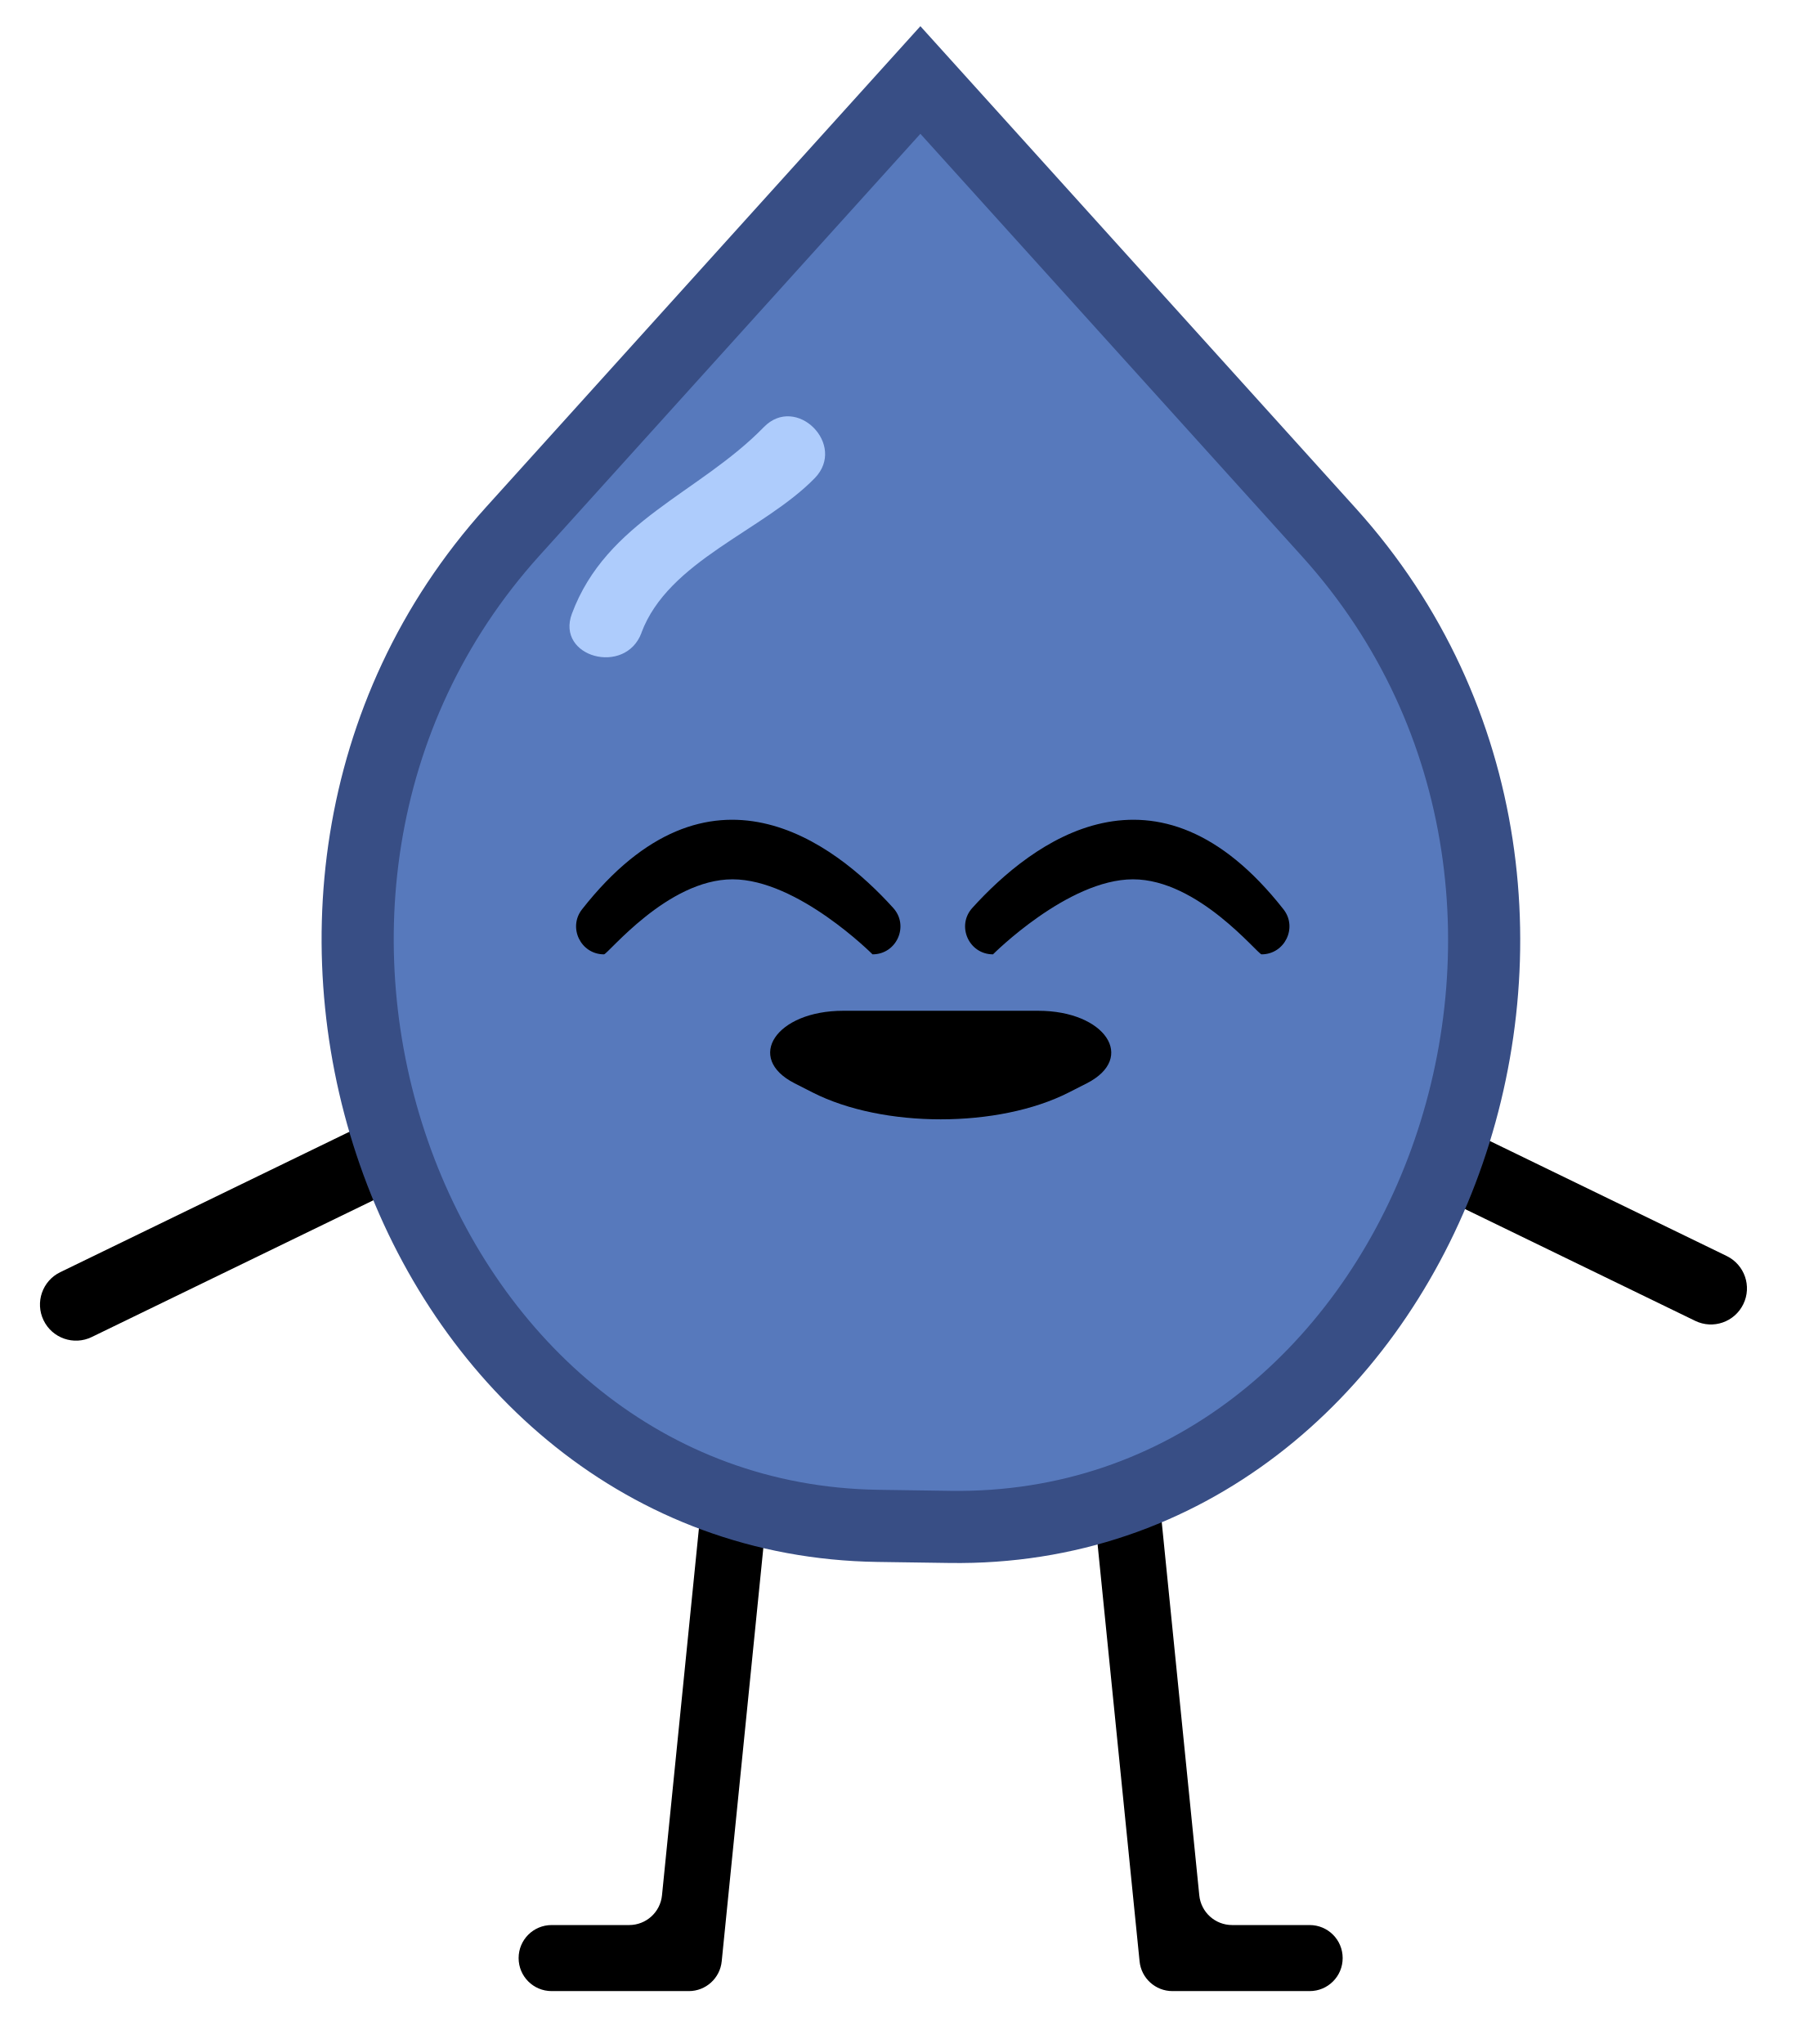
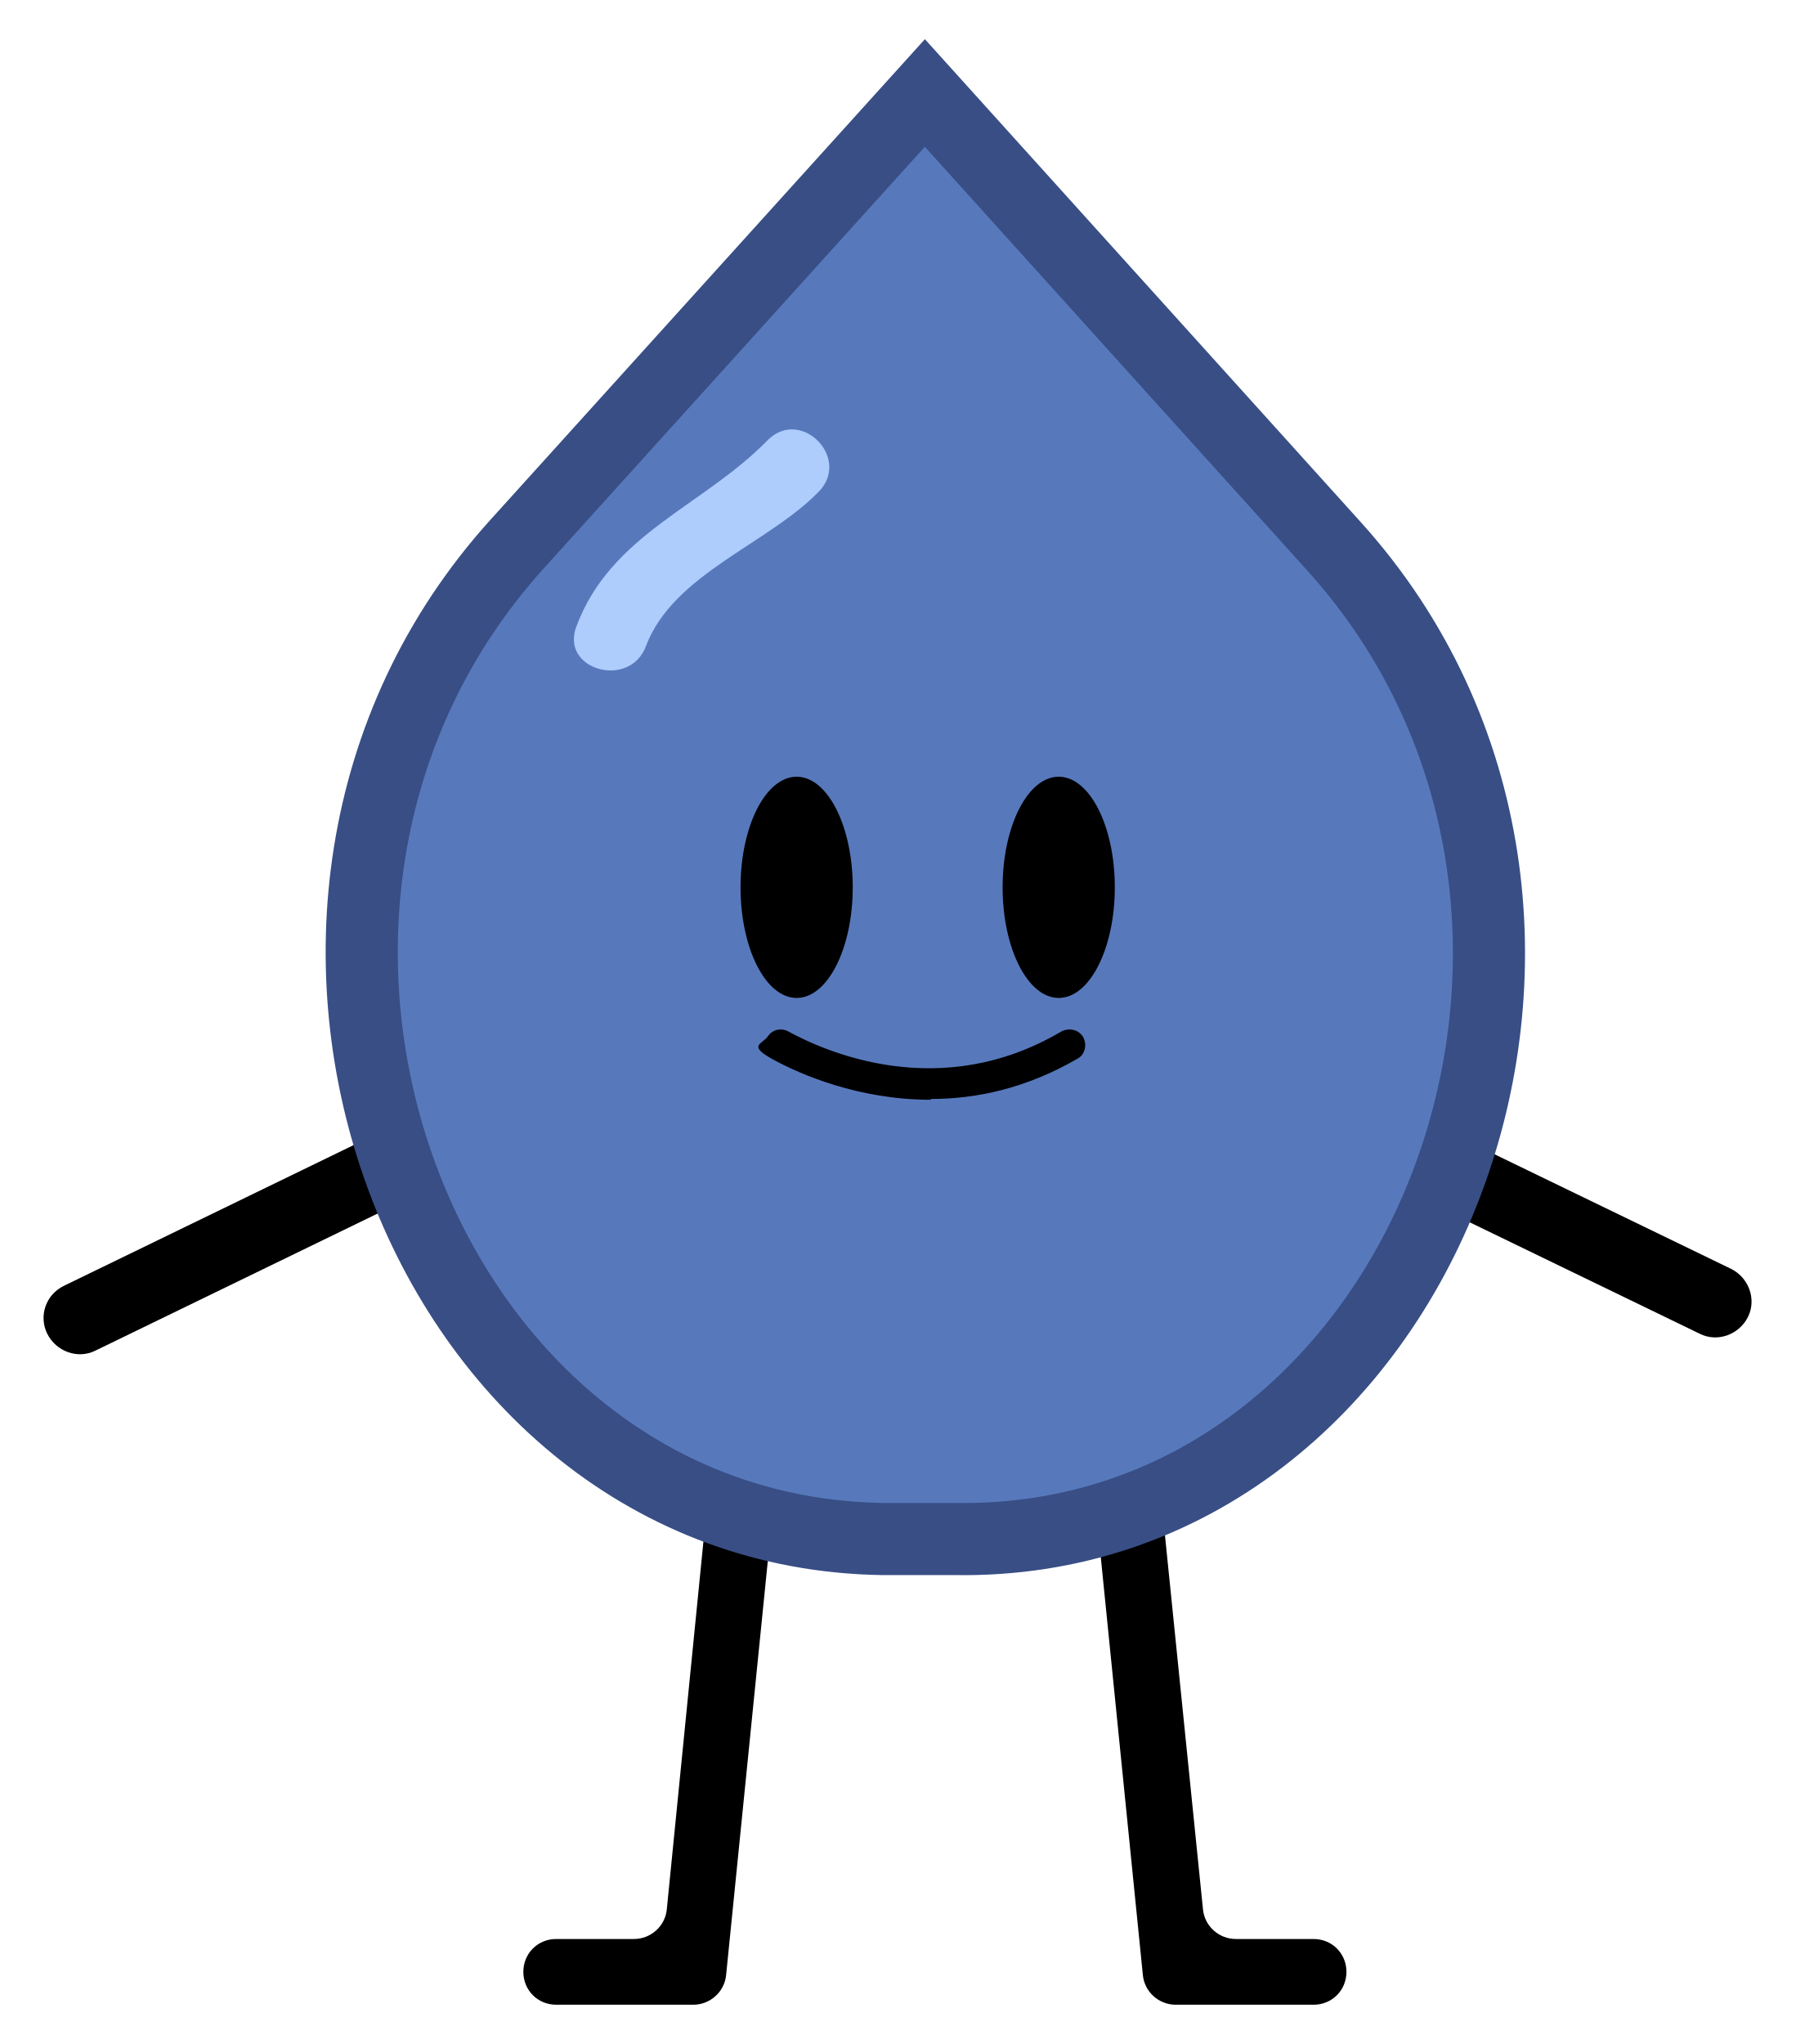
- <svg xmlns="http://www.w3.org/2000/svg" id="Layer_1" data-name="Layer 1" viewBox="0 0 224 255">
+ <svg xmlns="http://www.w3.org/2000/svg" id="Layer_1" version="1.1" viewBox="0 0 224 255">
  <defs>
    <style>
-       .cls-1 {
+       .st0 {
        fill: #aeccfc;
      }

-       .cls-2 {
+       .st1 {
        fill: #5779bc;
        stroke: #384e85;
        stroke-miterlimit: 10;
        stroke-width: 9px;
      }
    </style>
  </defs>
-   <path d="M7.52,158.71l38.35-18.62c2.24-1.09,4.93-.15,6.01,2.08h0c1.09,2.24.15,4.93-2.08,6.01l-38.35,18.62c-2.24,1.09-4.93.15-6.01-2.08h0c-1.09-2.24-.15-4.93,2.08-6.01Z" />
-   <path d="M171.08,140.15h0c1.09-2.24,3.78-3.17,6.01-2.08l38.35,18.62c2.24,1.09,3.17,3.78,2.08,6.01h0c-1.09,2.24-3.78,3.17-6.01,2.08l-38.35-18.62c-2.24-1.09-3.17-3.78-2.08-6.01Z" />
-   <path d="M85.95,248.4h-17.12c-2.28,0-4.12-1.84-4.12-4.12h0c0-2.28,1.84-4.12,4.12-4.12h9.67c2.12,0,3.89-1.6,4.1-3.71l4.85-48.19c.23-2.26,2.25-3.91,4.51-3.69h0c2.26.23,3.91,2.25,3.69,4.51l-5.6,55.61c-.21,2.1-1.98,3.71-4.1,3.71Z" />
-   <path d="M146.29,248.4h17.12c2.28,0,4.12-1.84,4.12-4.12h0c0-2.28-1.84-4.12-4.12-4.12h-9.67c-2.12,0-3.89-1.6-4.1-3.71l-4.85-48.19c-.23-2.26-2.25-3.91-4.51-3.69h0c-2.26.23-3.91,2.25-3.69,4.51l5.6,55.61c.21,2.1,1.98,3.71,4.1,3.71Z" />
-   <path class="cls-2" d="M114.84,9.98l-50.86,56.31c-41.06,45.46-12.51,123.21,45.55,124.07l8.99.13c58.91.87,88.95-77.95,47.3-124.07L114.84,9.98h0Z" />
-   <path d="M75.36,119.06h0c.48,0,7.9-9.36,16.04-9.36s17.47,9.36,17.47,9.36c3.01,0,4.6-3.56,2.58-5.79-7.42-8.2-22.94-20.08-38.83.18-1.78,2.27-.15,5.61,2.74,5.61Z" />
-   <path d="M157.41,119.06h0c-.48,0-7.9-9.36-16.04-9.36s-17.47,9.36-17.47,9.36c-3.01,0-4.6-3.56-2.58-5.79,7.42-8.2,22.94-20.08,38.83.18,1.78,2.27.15,5.61-2.74,5.61h0Z" />
-   <path d="M105.22,126.1h24.32c8.36,0,12.29,5.88,6.06,9.05l-2.24,1.14c-8.79,4.47-23.18,4.47-31.97,0l-2.24-1.14c-6.23-3.17-2.3-9.05,6.06-9.05h.01Z" />
-   <path class="cls-1" d="M80.03,78.95c3.36-9.01,15.23-12.73,21.63-19.3,4.04-4.15-2.31-10.52-6.36-6.36-8.05,8.26-19.61,11.67-23.94,23.27-2.03,5.43,6.67,7.78,8.68,2.39h0Z" />
+   <path d="M-236.5,158.7l38.3-18.6c2.2-1.1,4.9-.1,6,2.1h0c1.1,2.2.2,4.9-2.1,6l-38.3,18.6c-2.2,1.1-4.9.1-6-2.1h0c-1.1-2.2-.2-4.9,2.1-6Z" />
+   <path d="M-72.9,140.1h0c1.1-2.2,3.8-3.2,6-2.1l38.4,18.6c2.2,1.1,3.2,3.8,2.1,6h0c-1.1,2.2-3.8,3.2-6,2.1l-38.4-18.6c-2.2-1.1-3.2-3.8-2.1-6Z" />
+   <path d="M-158.1,248.4h-17.1c-2.3,0-4.1-1.8-4.1-4.1h0c0-2.3,1.8-4.1,4.1-4.1h9.7c2.1,0,3.9-1.6,4.1-3.7l4.8-48.2c.2-2.3,2.2-3.9,4.5-3.7h0c2.3.2,3.9,2.2,3.7,4.5l-5.6,55.6c-.2,2.1-2,3.7-4.1,3.7Z" />
+   <path d="M-97.7,248.4h17.1c2.3,0,4.1-1.8,4.1-4.1h0c0-2.3-1.8-4.1-4.1-4.1h-9.7c-2.1,0-3.9-1.6-4.1-3.7l-4.9-48.2c-.2-2.3-2.2-3.9-4.5-3.7h0c-2.3.2-3.9,2.2-3.7,4.5l5.6,55.6c.2,2.1,2,3.7,4.1,3.7Z" />
+   <path class="st1" d="M-129.2,10l-50.9,56.3c-41.1,45.5-12.5,123.2,45.6,124.1h9c58.9,1,89-77.8,47.3-123.9l-51-56.4h0Z" />
+   <path d="M-168.6,119.1h0c.5,0,7.9-9.4,16-9.4s17.5,9.4,17.5,9.4c3,0,4.6-3.6,2.6-5.8-7.4-8.2-22.9-20.1-38.8.2-1.8,2.3-.2,5.6,2.7,5.6Z" />
+   <path d="M-86.6,119.1h0c-.5,0-7.9-9.4-16-9.4s-17.5,9.4-17.5,9.4c-3,0-4.6-3.6-2.6-5.8,7.4-8.2,22.9-20.1,38.8.2,1.8,2.3.1,5.6-2.7,5.6h0Z" />
+   <path d="M-138.8,126.1h24.3c8.4,0,12.3,5.9,6.1,9l-2.2,1.1c-8.8,4.5-23.2,4.5-32,0l-2.2-1.1c-6.2-3.2-2.3-9.1,6.1-9.1,0,0,0,0,0,0Z" />
+   <path class="st0" d="M-164,78.9c3.4-9,15.2-12.7,21.6-19.3,4-4.2-2.3-10.5-6.4-6.4-8.1,8.3-19.6,11.7-23.9,23.3-2,5.4,6.7,7.8,8.7,2.4h0Z" />
+   <path d="M8,160.4l38.3-18.6c2.2-1.1,4.9-.1,6,2.1h0c1.1,2.2.2,4.9-2.1,6l-38.3,18.6c-2.2,1.1-4.9.1-6-2.1h0c-1.1-2.2-.2-4.9,2.1-6Z" />
+   <path d="M171.6,141.8h0c1.1-2.2,3.8-3.2,6-2.1l38.4,18.6c2.2,1.1,3.2,3.8,2.1,6h0c-1.1,2.2-3.8,3.2-6,2.1l-38.4-18.6c-2.2-1.1-3.2-3.8-2.1-6Z" />
+   <path d="M86.5,250.1h-17.1c-2.3,0-4.1-1.8-4.1-4.1h0c0-2.3,1.8-4.1,4.1-4.1h9.7c2.1,0,3.9-1.6,4.1-3.7l4.8-48.2c.2-2.3,2.2-3.9,4.5-3.7h0c2.3.2,3.9,2.2,3.7,4.5l-5.6,55.6c-.2,2.1-2,3.7-4.1,3.7Z" />
+   <path d="M146.8,250.1h17.1c2.3,0,4.1-1.8,4.1-4.1h0c0-2.3-1.8-4.1-4.1-4.1h-9.7c-2.1,0-3.9-1.6-4.1-3.7l-4.9-48.2c-.2-2.3-2.2-3.9-4.5-3.7h0c-2.3.2-3.9,2.2-3.7,4.5l5.6,55.6c.2,2.1,2,3.7,4.1,3.7Z" />
+   <path class="st1" d="M115.4,11.6l-50.9,56.3c-41.1,45.5-12.5,123.2,45.6,124.1h9c58.9,1,89-77.8,47.3-123.9L115.4,11.6h0Z" />
+   <path class="st0" d="M80.6,80.6c3.4-9,15.2-12.7,21.6-19.3,4-4.2-2.3-10.5-6.4-6.4-8.1,8.3-19.6,11.7-23.9,23.3-2,5.4,6.7,7.8,8.7,2.4h0Z" />
+   <ellipse cx="99.4" cy="110.7" rx="7" ry="13.8" />
+   <ellipse cx="132.1" cy="110.7" rx="7" ry="13.8" />
+   <path d="M116.1,137.2c-9,0-16.3-3.2-19.6-5s-1.4-1.9-.7-2.9h0c.6-.9,1.7-1.1,2.6-.6,4.6,2.5,18.9,8.9,34,0,.9-.5,2.1-.3,2.7.6h0c.6,1,.3,2.3-.7,2.8-6.4,3.7-12.6,5-18.2,5Z" />
</svg>
